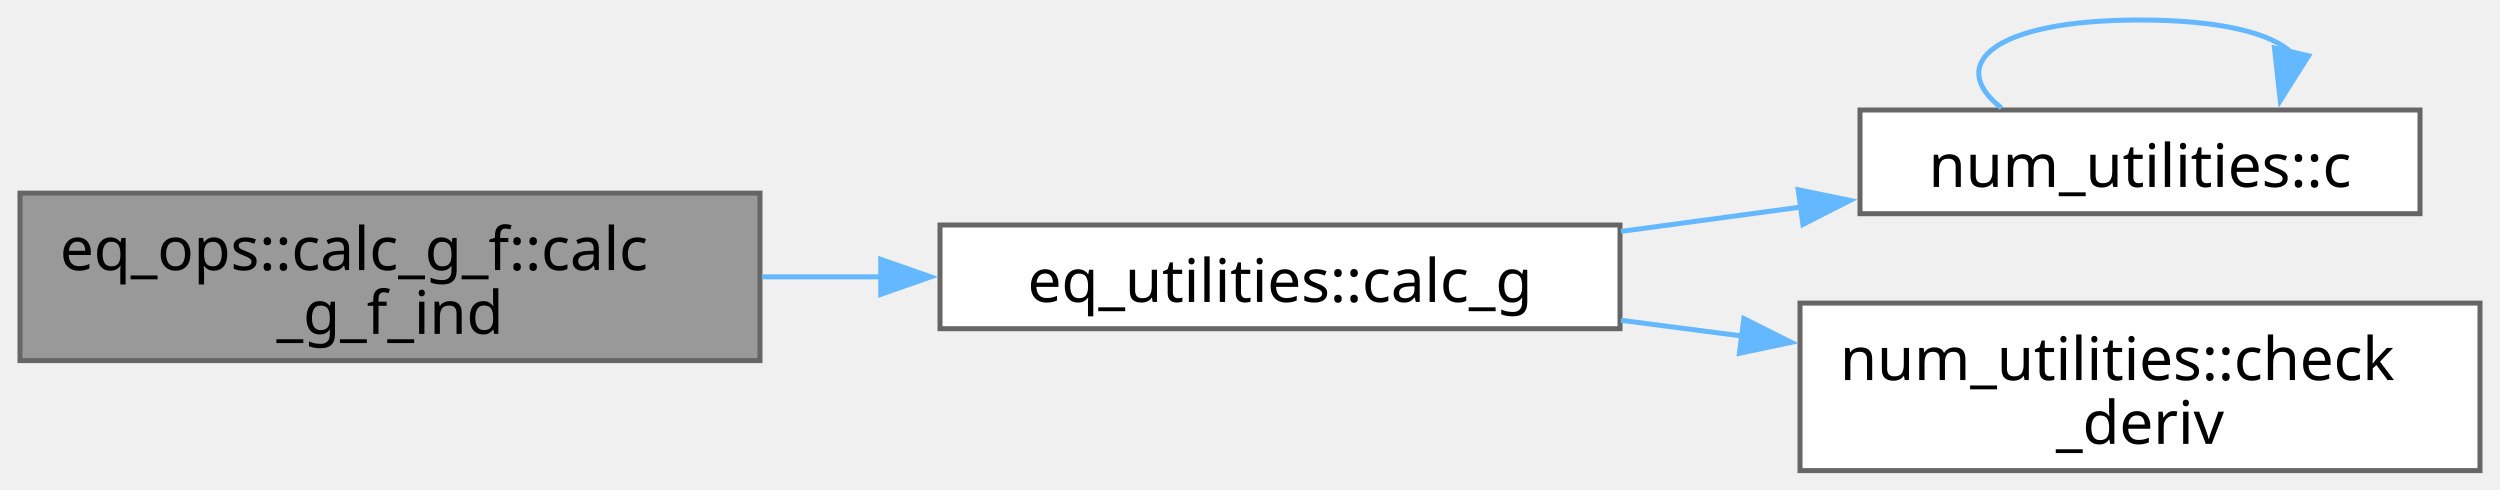
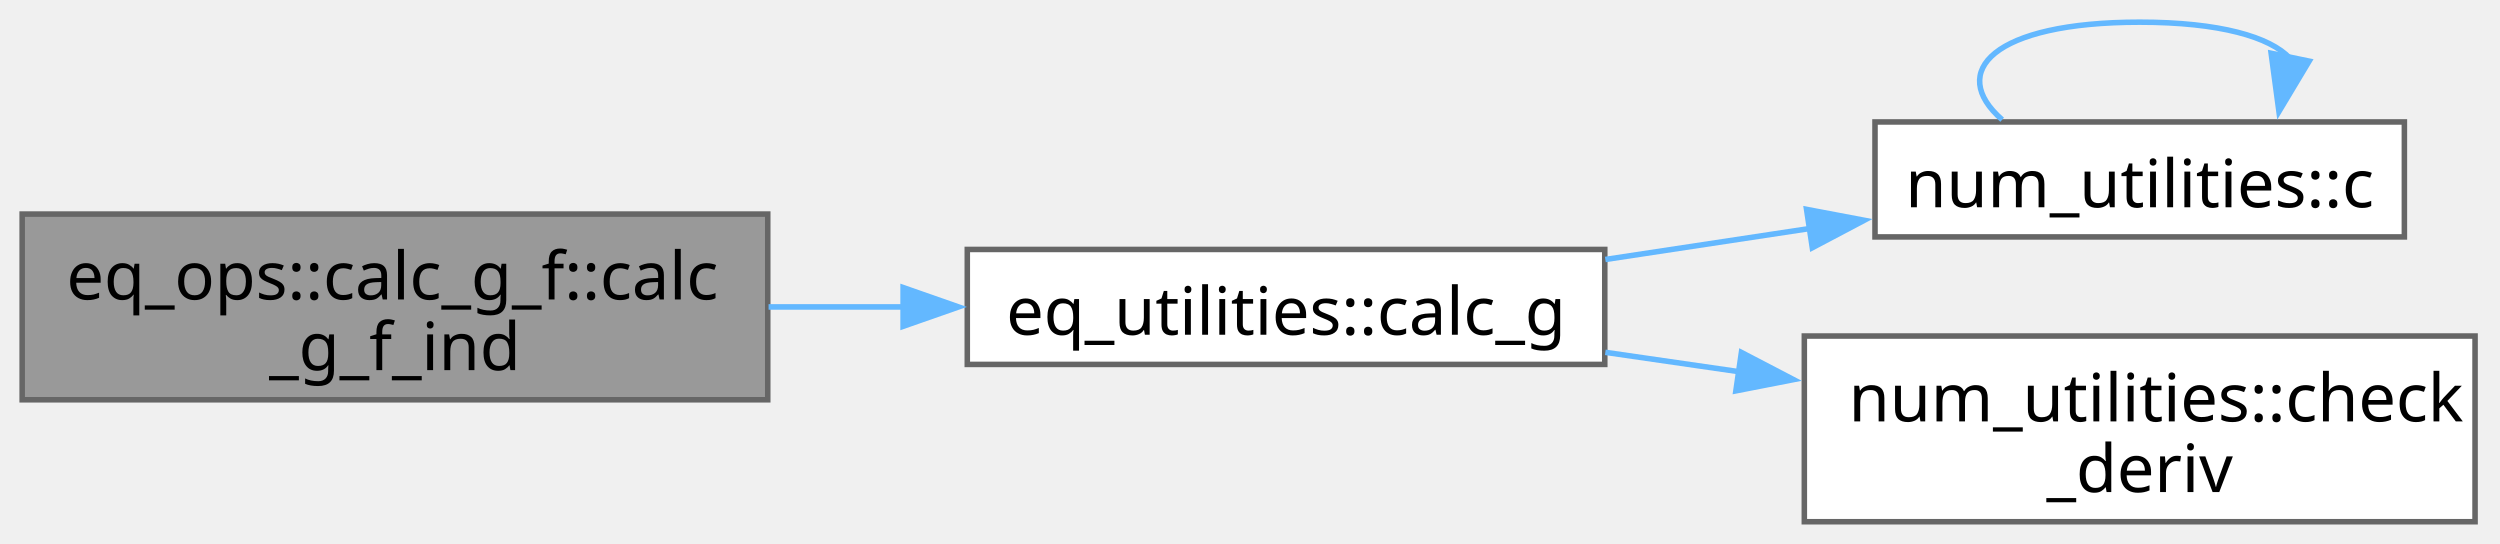
- <svg xmlns="http://www.w3.org/2000/svg" xmlns:xlink="http://www.w3.org/1999/xlink" width="500pt" height="98pt" viewBox="0.00 0.00 500.00 98.00">
+ <svg xmlns="http://www.w3.org/2000/svg" xmlns:xlink="http://www.w3.org/1999/xlink" width="451pt" height="98pt" viewBox="0.00 0.00 451.00 98.00">
  <g id="graph0" class="graph" transform="scale(1 1) rotate(0) translate(4 94.12)">
    <g id="Node000001" class="node">
      <g id="a_Node000001">
        <a xlink:title="individual version">
-           <polygon fill="#999999" stroke="#666666" points="148,-55.5 0,-55.5 0,-22 148,-22 148,-55.5" />
+           <polygon fill="#999999" stroke="#666666" points="134.5,-55.5 0,-55.5 0,-22 134.5,-22 134.5,-55.5" />
          <text xml:space="preserve" text-anchor="start" x="8" y="-40.1" font-family="Ubuntu Mono" font-size="12.00">eq_ops::calc_g_f::calc</text>
-           <text xml:space="preserve" text-anchor="middle" x="74" y="-27.35" font-family="Ubuntu Mono" font-size="12.00">_g_f_ind</text>
+           <text xml:space="preserve" text-anchor="middle" x="67.25" y="-27.35" font-family="Ubuntu Mono" font-size="12.00">_g_f_ind</text>
        </a>
      </g>
    </g>
    <g id="Node000002" class="node">
      <g id="a_Node000002">
        <a xlink:href="namespaceeq__utilities.html#adffeddbd79a75c018b61d5b8d3052b10" target="_top" xlink:title="Calculate the metric coefficients in a coordinate system B ! using the.">
-           <polygon fill="white" stroke="#666666" points="320,-49.12 184,-49.12 184,-28.38 320,-28.38 320,-49.12" />
-           <text xml:space="preserve" text-anchor="middle" x="252" y="-33.73" font-family="Ubuntu Mono" font-size="12.00">eq_utilities::calc_g</text>
+           <polygon fill="white" stroke="#666666" points="285.5,-49.12 170.5,-49.12 170.5,-28.38 285.5,-28.38 285.5,-49.12" />
+           <text xml:space="preserve" text-anchor="middle" x="228" y="-33.73" font-family="Ubuntu Mono" font-size="12.00">eq_utilities::calc_g</text>
        </a>
      </g>
    </g>
    <g id="edge1_Node000001_Node000002" class="edge">
      <g id="a_edge1_Node000001_Node000002">
        <a xlink:title=" ">
-           <path fill="none" stroke="#63b8ff" d="M148.37,-38.75C156.22,-38.75 164.24,-38.75 172.16,-38.75" />
-           <polygon fill="#63b8ff" stroke="#63b8ff" points="172.15,-42.25 182.15,-38.75 172.15,-35.25 172.15,-42.25" />
+           <path fill="none" stroke="#63b8ff" d="M134.65,-38.75C142.74,-38.75 151.01,-38.75 159.11,-38.75" />
+           <polygon fill="#63b8ff" stroke="#63b8ff" points="158.92,-42.25 168.92,-38.75 158.92,-35.25 158.92,-42.25" />
        </a>
      </g>
    </g>
    <g id="Node000003" class="node">
      <g id="a_Node000003">
        <a xlink:href="namespacenum__utilities.html#a5ee3fbd1fe67d0deefc7194631389f2a" target="_top" xlink:title="Convert 2-D coordinates (i,j) to the storage convention used in matrices.">
-           <polygon fill="white" stroke="#666666" points="480,-72.12 368,-72.12 368,-51.38 480,-51.38 480,-72.12" />
-           <text xml:space="preserve" text-anchor="middle" x="424" y="-56.73" font-family="Ubuntu Mono" font-size="12.00">num_utilities::c</text>
+           <polygon fill="white" stroke="#666666" points="429.75,-72.12 334.25,-72.12 334.25,-51.38 429.75,-51.38 429.75,-72.12" />
+           <text xml:space="preserve" text-anchor="middle" x="382" y="-56.73" font-family="Ubuntu Mono" font-size="12.00">num_utilities::c</text>
        </a>
      </g>
    </g>
    <g id="edge2_Node000002_Node000003" class="edge">
      <g id="a_edge2_Node000002_Node000003">
        <a xlink:title=" ">
-           <path fill="none" stroke="#63b8ff" d="M320.19,-47.84C332.07,-49.45 344.45,-51.12 356.32,-52.73" />
-           <polygon fill="#63b8ff" stroke="#63b8ff" points="355.64,-56.17 366.02,-54.04 356.58,-49.23 355.64,-56.17" />
+           <path fill="none" stroke="#63b8ff" d="M285.6,-47.31C297.62,-49.13 310.34,-51.06 322.44,-52.89" />
+           <polygon fill="#63b8ff" stroke="#63b8ff" points="321.9,-56.35 332.31,-54.38 322.94,-49.43 321.9,-56.35" />
        </a>
      </g>
    </g>
    <g id="Node000004" class="node">
      <g id="a_Node000004">
        <a xlink:href="namespacenum__utilities.html#a00f4cfe18a734eaa5d66f529e52f7c31" target="_top" xlink:title="checks whether the derivatives requested for a certain subroutine are valid">
-           <polygon fill="white" stroke="#666666" points="492,-33.5 356,-33.5 356,0 492,0 492,-33.5" />
-           <text xml:space="preserve" text-anchor="start" x="364" y="-18.1" font-family="Ubuntu Mono" font-size="12.00">num_utilities::check</text>
-           <text xml:space="preserve" text-anchor="middle" x="424" y="-5.35" font-family="Ubuntu Mono" font-size="12.00">_deriv</text>
+           <polygon fill="white" stroke="#666666" points="442.5,-33.5 321.5,-33.5 321.5,0 442.5,0 442.5,-33.5" />
+           <text xml:space="preserve" text-anchor="start" x="329.5" y="-18.1" font-family="Ubuntu Mono" font-size="12.00">num_utilities::check</text>
+           <text xml:space="preserve" text-anchor="middle" x="382" y="-5.35" font-family="Ubuntu Mono" font-size="12.00">_deriv</text>
        </a>
      </g>
    </g>
    <g id="edge4_Node000002_Node000004" class="edge">
      <g id="a_edge4_Node000002_Node000004">
        <a xlink:title=" ">
-           <path fill="none" stroke="#63b8ff" d="M320.19,-30.06C328.14,-29.03 336.3,-27.97 344.39,-26.92" />
-           <polygon fill="#63b8ff" stroke="#63b8ff" points="344.77,-30.4 354.24,-25.65 343.88,-23.46 344.77,-30.4" />
+           <path fill="none" stroke="#63b8ff" d="M285.6,-30.56C293.46,-29.42 301.62,-28.24 309.7,-27.07" />
+           <polygon fill="#63b8ff" stroke="#63b8ff" points="310.15,-30.54 319.55,-25.64 309.15,-23.61 310.15,-30.54" />
        </a>
      </g>
    </g>
    <g id="edge3_Node000003_Node000003" class="edge">
      <g id="a_edge3_Node000003_Node000003">
        <a xlink:title=" ">
-           <path fill="none" stroke="#63b8ff" d="M396.29,-72.52C385.2,-81.18 394.44,-90.12 424,-90.12 440.17,-90.12 450.26,-87.45 454.27,-83.61" />
-           <polygon fill="#63b8ff" stroke="#63b8ff" points="457.71,-82.96 452.05,-74 450.89,-84.53 457.71,-82.96" />
+           <path fill="none" stroke="#63b8ff" d="M357.19,-72.52C347.26,-81.18 355.53,-90.12 382,-90.12 396.48,-90.12 405.51,-87.45 409.1,-83.61" />
+           <polygon fill="#63b8ff" stroke="#63b8ff" points="412.57,-83.09 407.12,-74 405.71,-84.51 412.57,-83.09" />
        </a>
      </g>
    </g>
  </g>
</svg>
